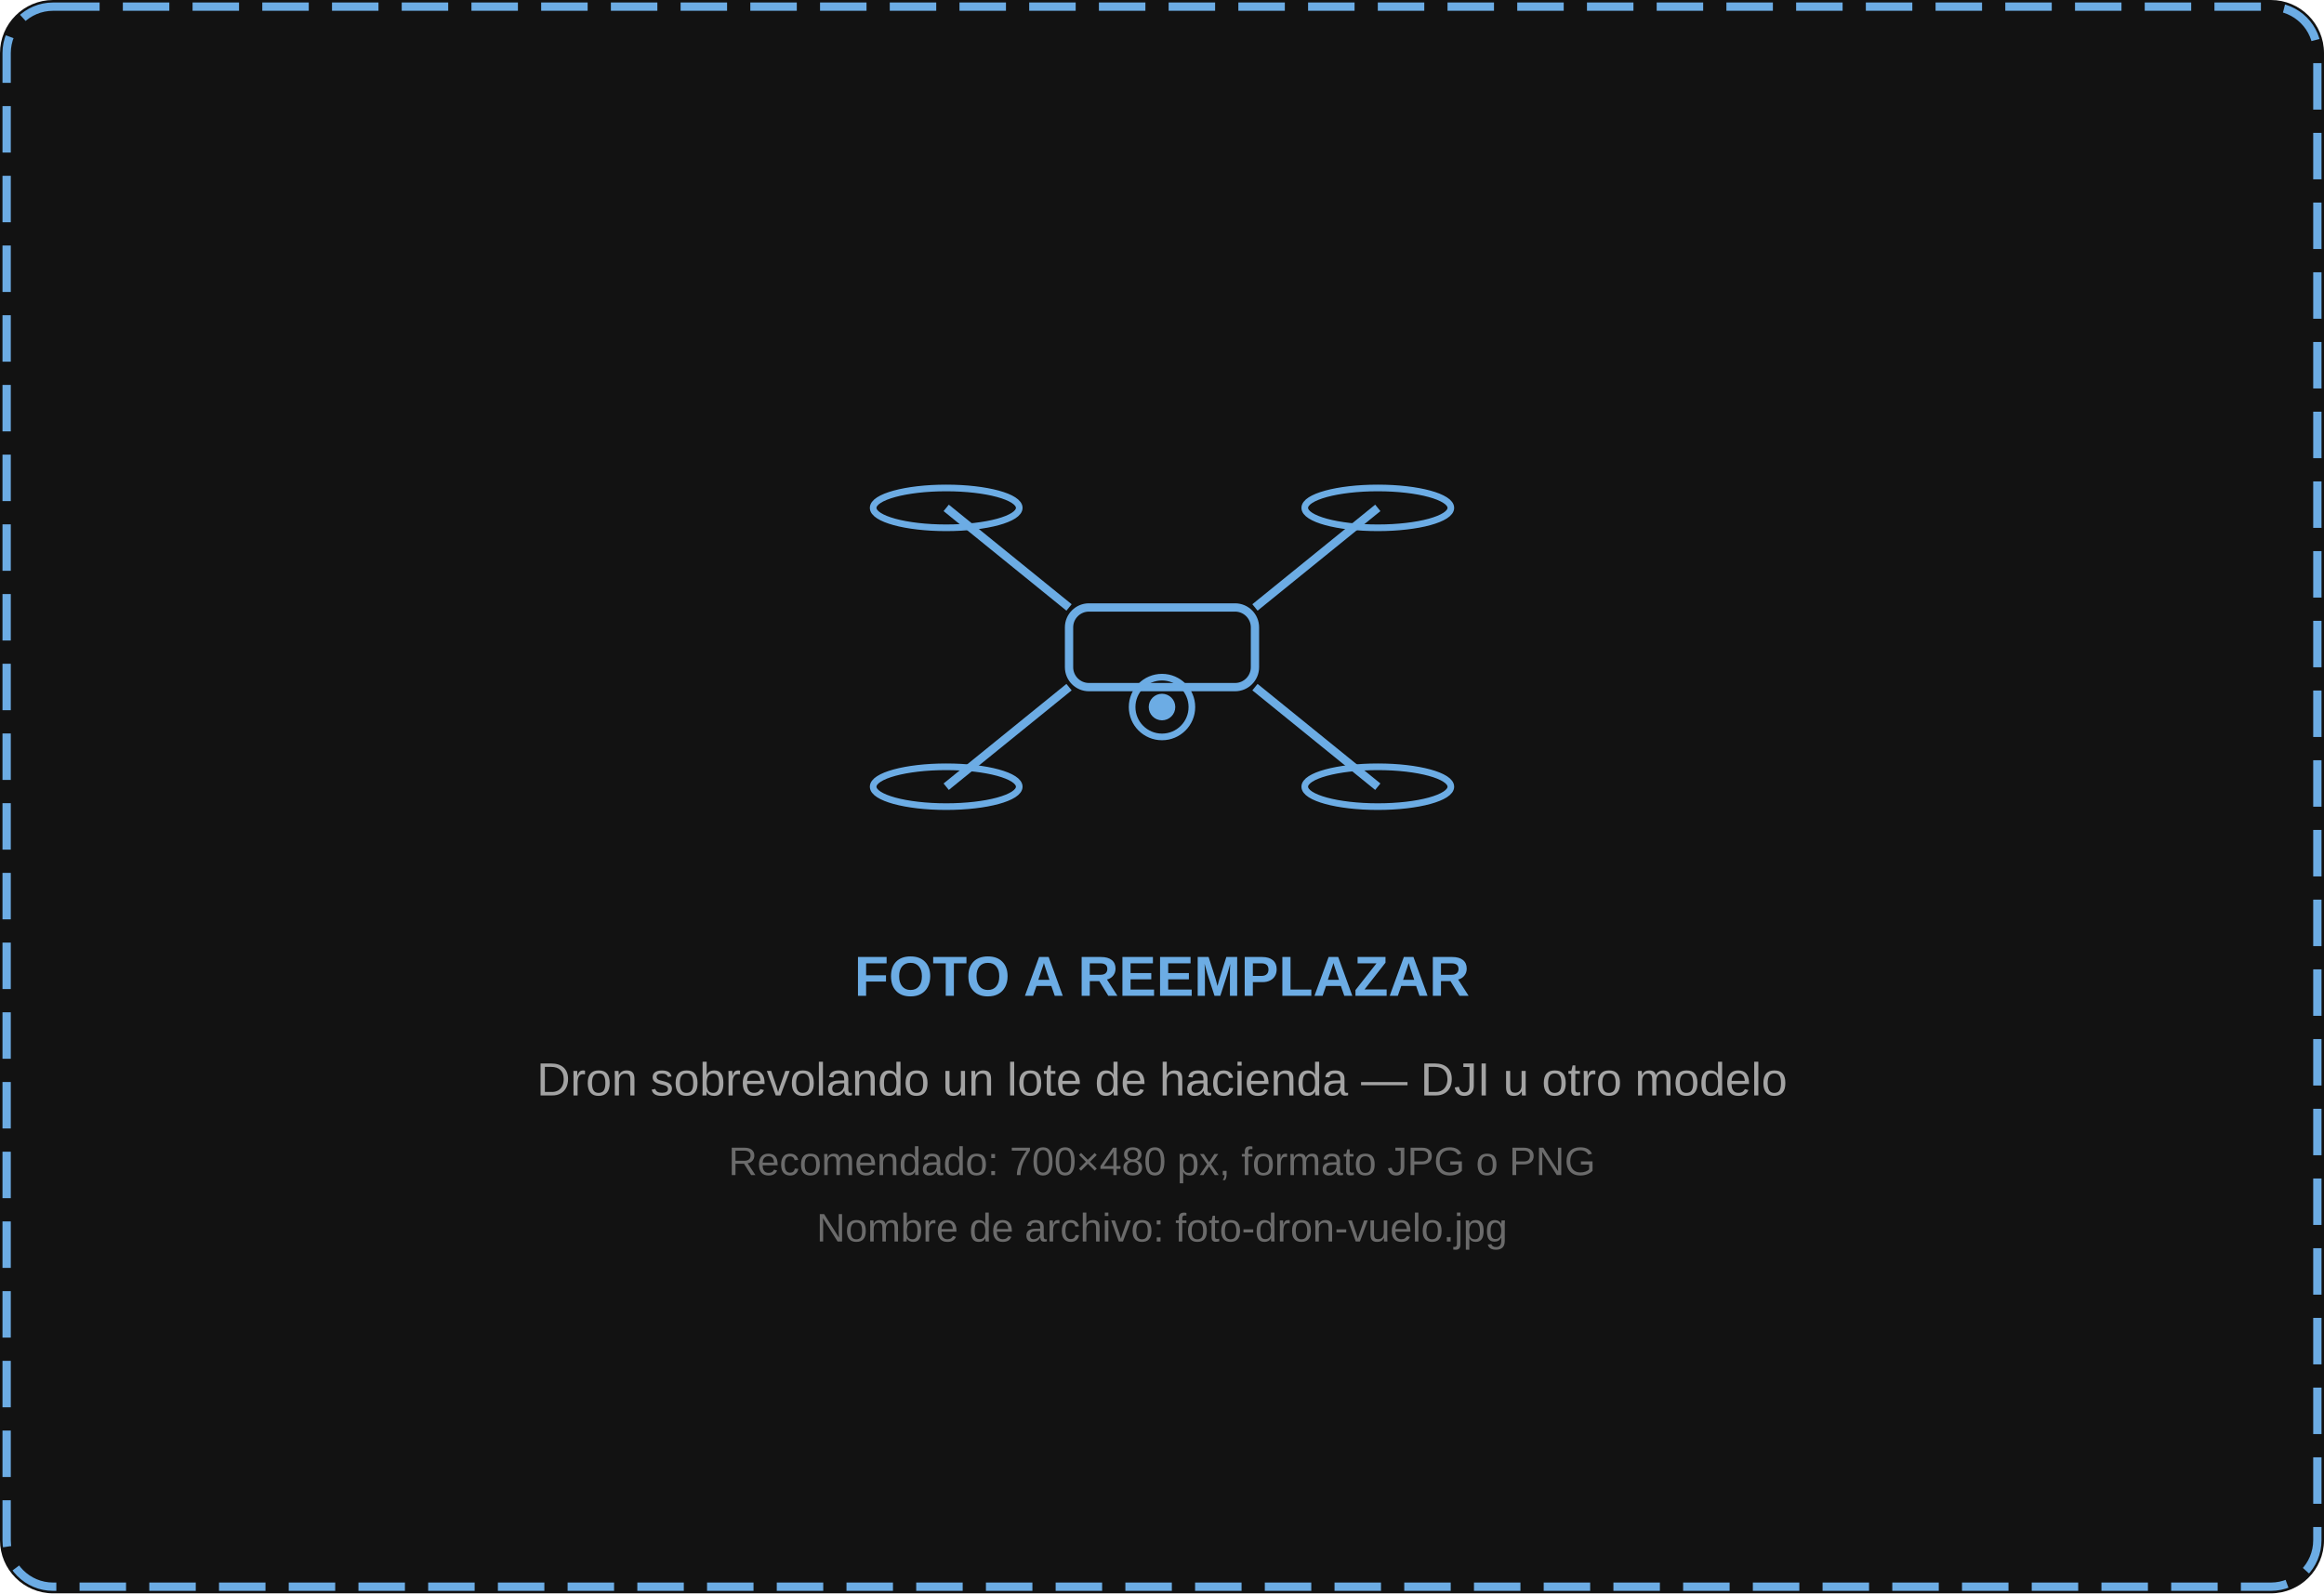
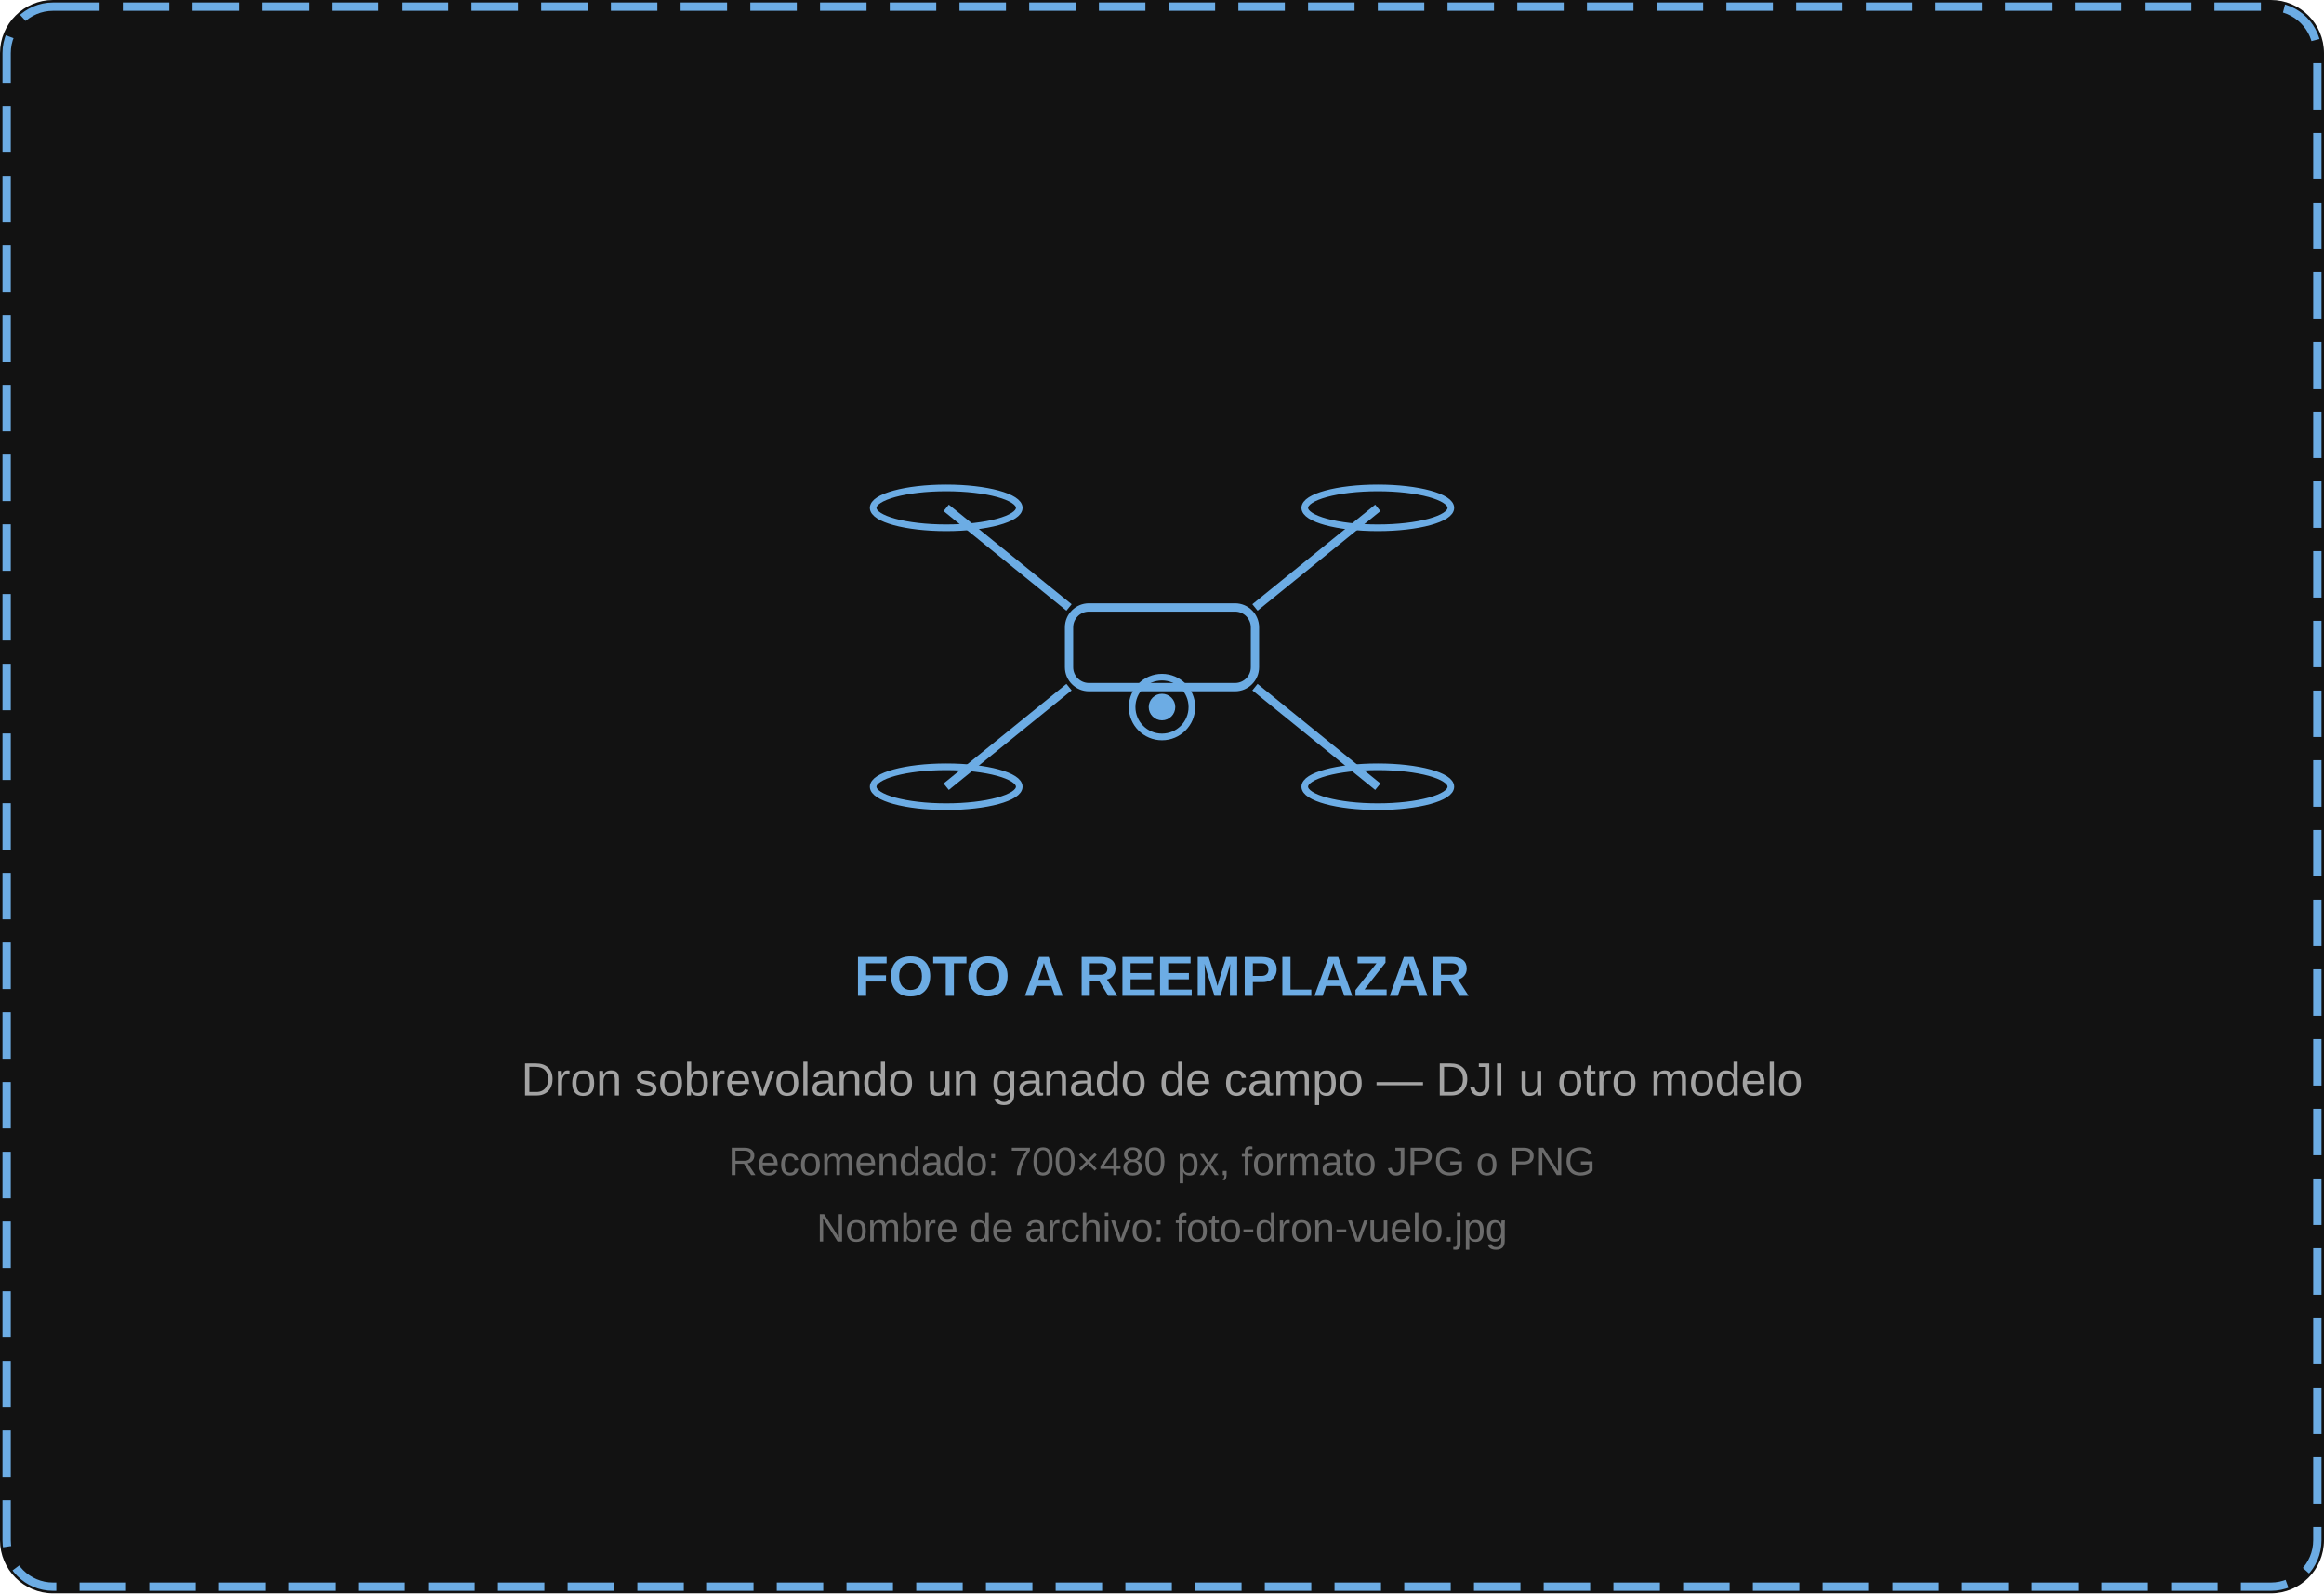
<svg xmlns="http://www.w3.org/2000/svg" width="700" height="480" viewBox="0 0 700 480">
  <rect width="700" height="480" fill="#121212" rx="16" />
  <rect x="2" y="2" width="696" height="476" fill="none" stroke="#6CACE4" stroke-width="2.5" stroke-dasharray="14,7" rx="14" />
  <g transform="translate(350,195)">
    <rect x="-28" y="-12" width="56" height="24" rx="6" fill="none" stroke="#6CACE4" stroke-width="2.5" />
    <line x1="-28" y1="-12" x2="-65" y2="-42" stroke="#6CACE4" stroke-width="2.5" />
    <line x1="28" y1="-12" x2="65" y2="-42" stroke="#6CACE4" stroke-width="2.5" />
    <line x1="-28" y1="12" x2="-65" y2="42" stroke="#6CACE4" stroke-width="2.5" />
    <line x1="28" y1="12" x2="65" y2="42" stroke="#6CACE4" stroke-width="2.5" />
    <ellipse cx="-65" cy="-42" rx="22" ry="6" fill="none" stroke="#6CACE4" stroke-width="2" />
    <ellipse cx="65" cy="-42" rx="22" ry="6" fill="none" stroke="#6CACE4" stroke-width="2" />
    <ellipse cx="-65" cy="42" rx="22" ry="6" fill="none" stroke="#6CACE4" stroke-width="2" />
    <ellipse cx="65" cy="42" rx="22" ry="6" fill="none" stroke="#6CACE4" stroke-width="2" />
    <circle cx="0" cy="18" r="9" fill="none" stroke="#6CACE4" stroke-width="2" />
    <circle cx="0" cy="18" r="4" fill="#6CACE4" />
  </g>
  <text x="350" y="300" fill="#6CACE4" font-family="Arial,sans-serif" font-size="17" font-weight="700" text-anchor="middle">FOTO A REEMPLAZAR</text>
-   <text x="350" y="330" fill="#A3A3A3" font-family="Arial,sans-serif" font-size="14" text-anchor="middle">Dron sobrevolando un lote de hacienda — DJI u otro modelo</text>
+   <text x="350" y="330" fill="#A3A3A3" font-family="Arial,sans-serif" font-size="14" text-anchor="middle">Dron sobrevolando un ganado de campo — DJI u otro modelo</text>
  <text x="350" y="354" fill="#6B6B6B" font-family="Arial,sans-serif" font-size="12" text-anchor="middle">Recomendado: 700×480 px, formato JPG o PNG</text>
  <text x="350" y="374" fill="#6B6B6B" font-family="Arial,sans-serif" font-size="12" text-anchor="middle">Nombre de archivo: foto-dron-vuelo.jpg</text>
</svg>
